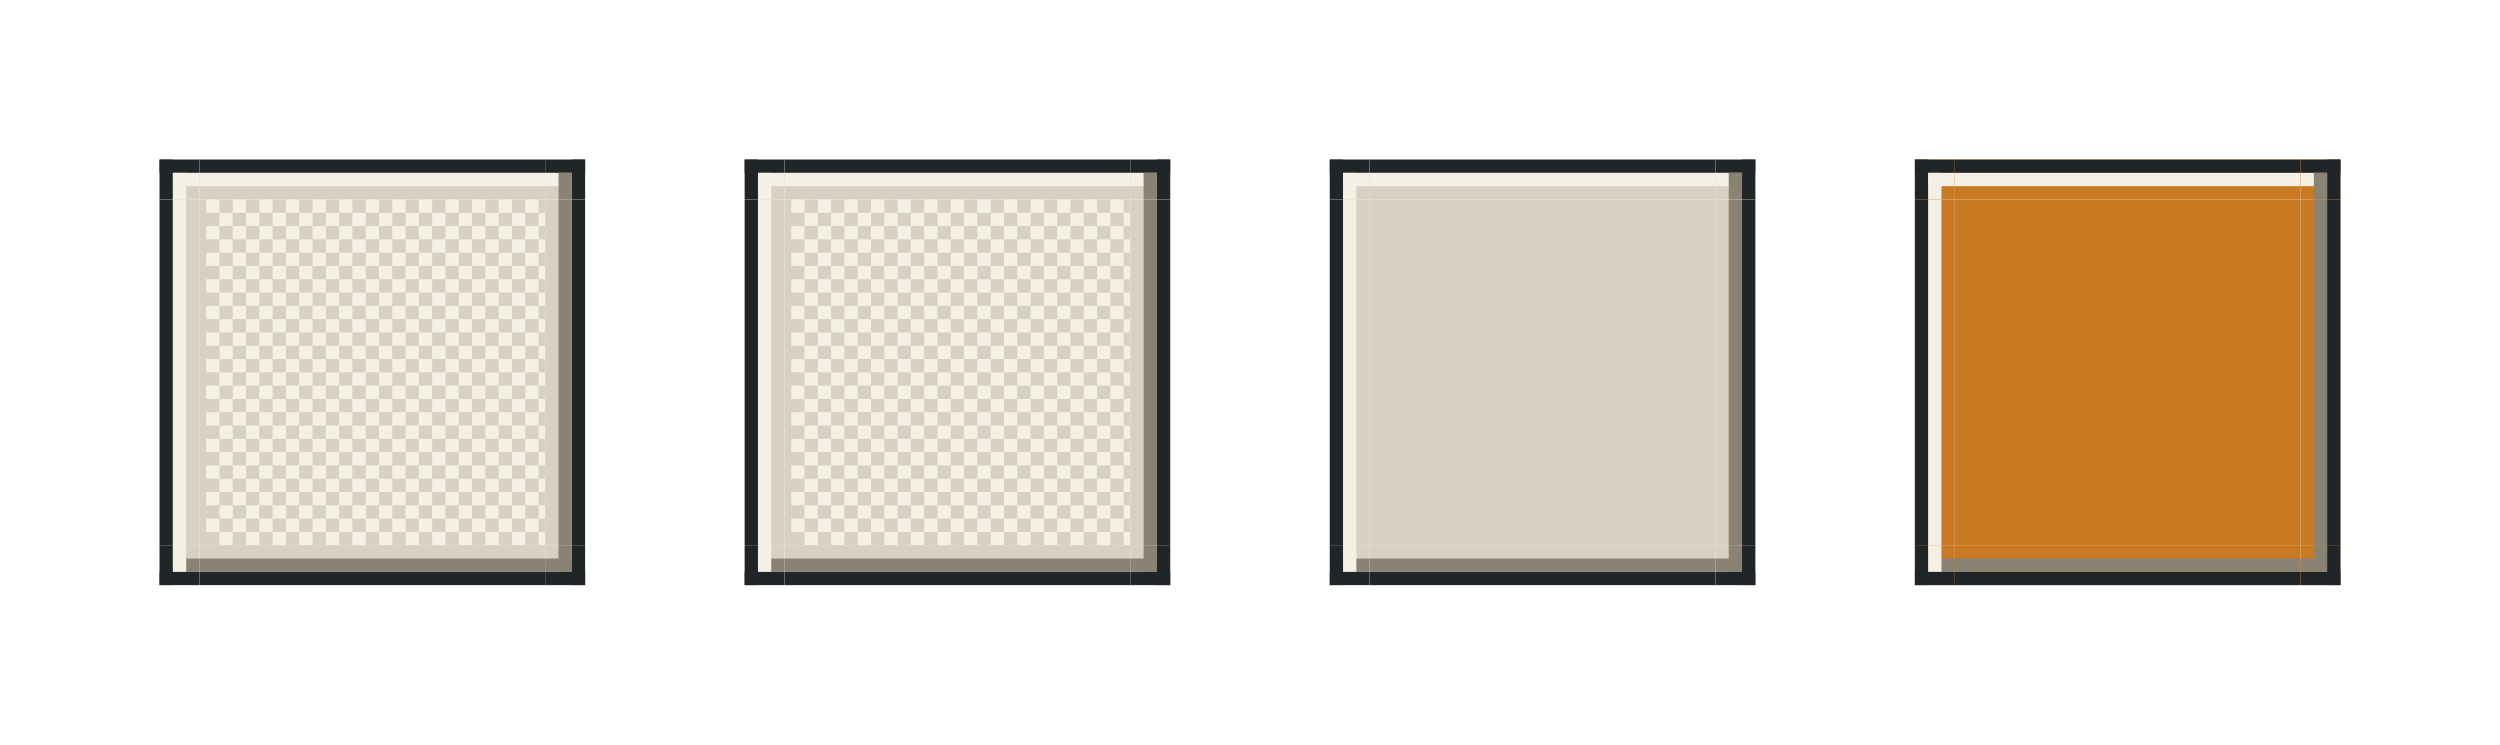
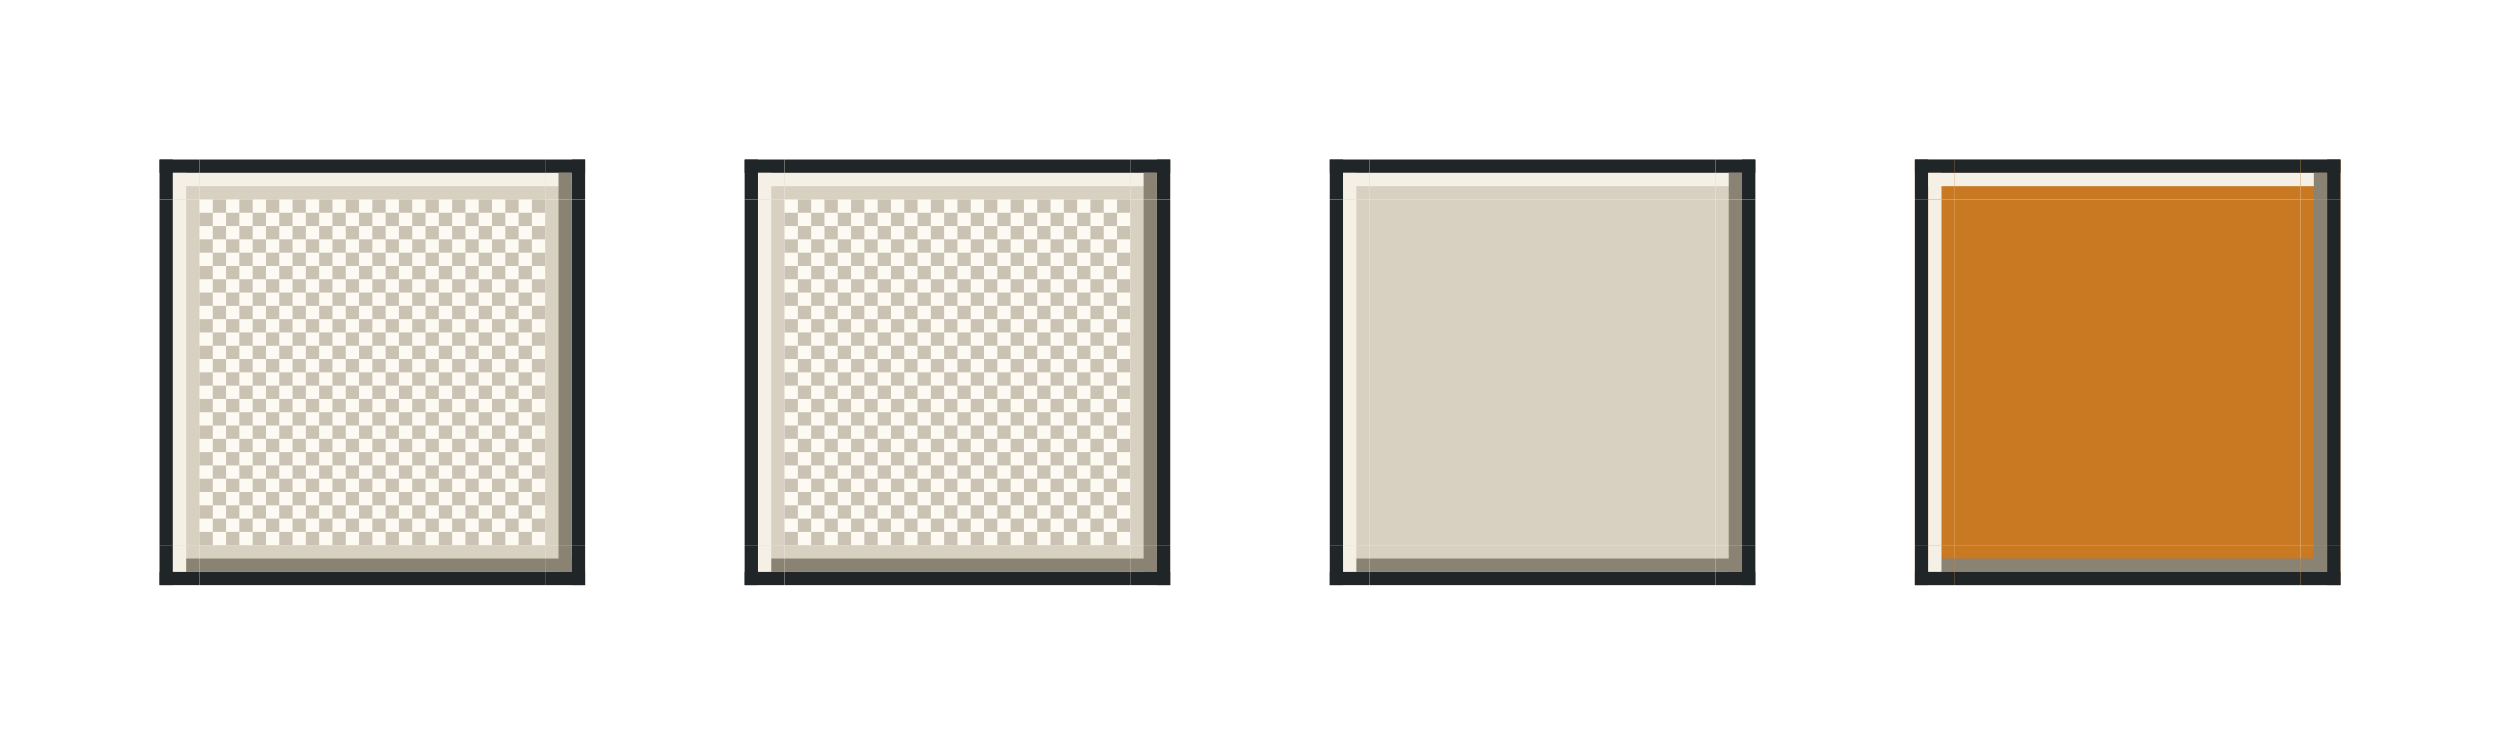
<svg xmlns="http://www.w3.org/2000/svg" width="188" height="56" viewBox="0 0 188 56">
  <defs>
    <style id="current-color-scheme" type="text/css">
      .ColorScheme-Text { color:#202628; stop-color:#202628; }
      .ColorScheme-Background { color:#d8d0c0; stop-color:#d8d0c0; }
      .ColorScheme-Highlight { color:#96703a; stop-color:#96703a; }
      .ColorScheme-ViewText { color:#202628; stop-color:#202628; }
      .ColorScheme-ViewBackground { color:#f0ece0; stop-color:#f0ece0; }
      .ColorScheme-ViewHover { color:#c87922; stop-color:#c87922; }
      .ColorScheme-ViewFocus { color:#96703a; stop-color:#96703a; }
      .ColorScheme-ButtonText { color:#202628; stop-color:#202628; }
      .ColorScheme-ButtonBackground { color:#d8d0c0; stop-color:#d8d0c0; }
      .ColorScheme-ButtonHover { color:#c87922; stop-color:#c87922; }
      .ColorScheme-ButtonFocus { color:#96703a; stop-color:#96703a; }
      .ColorScheme-HighlightedText { color:#f0ece0; stop-color:#f0ece0; }
      .ColorScheme-ComplementaryBackground { color:#c8bca4; stop-color:#c8bca4; }
      .ColorScheme-NegativeText { color:#a83232; stop-color:#a83232; }
      .ColorScheme-NeutralText { color:#c87922; stop-color:#c87922; }
      .ColorScheme-PositiveText { color:#39734a; stop-color:#39734a; }
    </style>
  </defs>
  <g id="background-vertical-topleft">
    <rect x="12" y="12" width="3" height="3" class="ColorScheme-Background" style="fill:currentColor;fill-opacity:1;stroke:none" />
    <rect x="12" y="12" width="3" height="1" fill="#202628" />
    <rect x="13" y="13" width="2" height="1" fill="#f4f0e6" />
    <rect x="12" y="12" width="1" height="3" fill="#202628" />
    <rect x="13" y="13" width="1" height="2" fill="#f4f0e6" />
  </g>
  <g id="background-vertical-top">
    <rect x="15" y="12" width="26" height="3" class="ColorScheme-Background" style="fill:currentColor;fill-opacity:1;stroke:none" />
    <rect x="15" y="12" width="26" height="1" fill="#202628" />
    <rect x="15" y="13" width="26" height="1" fill="#f4f0e6" />
  </g>
  <g id="background-vertical-topright">
    <rect x="41" y="12" width="3" height="3" class="ColorScheme-Background" style="fill:currentColor;fill-opacity:1;stroke:none" />
    <rect x="41" y="12" width="3" height="1" fill="#202628" />
    <rect x="41" y="13" width="2" height="1" fill="#f4f0e6" />
    <rect x="43" y="12" width="1" height="3" fill="#202628" />
    <rect x="42" y="13" width="1" height="2" fill="#8a8272" />
  </g>
  <g id="background-vertical-left">
    <rect x="12" y="15" width="3" height="26" class="ColorScheme-Background" style="fill:currentColor;fill-opacity:1;stroke:none" />
    <rect x="12" y="15" width="1" height="26" fill="#202628" />
    <rect x="13" y="15" width="1" height="26" fill="#f4f0e6" />
  </g>
  <g id="background-vertical-center">
    <rect x="15" y="15" width="26" height="26" class="ColorScheme-Background" style="fill:currentColor;fill-opacity:1;stroke:none" />
-     <line x1="15.5" y1="15.5" x2="41" y2="15.5" stroke="#f4f0e6" stroke-width="1" stroke-dasharray="1 1" />
-     <line x1="16.5" y1="16.5" x2="41" y2="16.5" stroke="#f4f0e6" stroke-width="1" stroke-dasharray="1 1" />
-     <line x1="15.5" y1="17.5" x2="41" y2="17.5" stroke="#f4f0e6" stroke-width="1" stroke-dasharray="1 1" />
-     <line x1="16.5" y1="18.5" x2="41" y2="18.5" stroke="#f4f0e6" stroke-width="1" stroke-dasharray="1 1" />
-     <line x1="15.5" y1="19.5" x2="41" y2="19.5" stroke="#f4f0e6" stroke-width="1" stroke-dasharray="1 1" />
-     <line x1="16.5" y1="20.5" x2="41" y2="20.5" stroke="#f4f0e6" stroke-width="1" stroke-dasharray="1 1" />
-     <line x1="15.5" y1="21.5" x2="41" y2="21.5" stroke="#f4f0e6" stroke-width="1" stroke-dasharray="1 1" />
-     <line x1="16.5" y1="22.5" x2="41" y2="22.5" stroke="#f4f0e6" stroke-width="1" stroke-dasharray="1 1" />
-     <line x1="15.5" y1="23.5" x2="41" y2="23.5" stroke="#f4f0e6" stroke-width="1" stroke-dasharray="1 1" />
-     <line x1="16.5" y1="24.5" x2="41" y2="24.5" stroke="#f4f0e6" stroke-width="1" stroke-dasharray="1 1" />
-     <line x1="15.5" y1="25.5" x2="41" y2="25.5" stroke="#f4f0e6" stroke-width="1" stroke-dasharray="1 1" />
-     <line x1="16.5" y1="26.5" x2="41" y2="26.5" stroke="#f4f0e6" stroke-width="1" stroke-dasharray="1 1" />
-     <line x1="15.5" y1="27.5" x2="41" y2="27.5" stroke="#f4f0e6" stroke-width="1" stroke-dasharray="1 1" />
-     <line x1="16.5" y1="28.5" x2="41" y2="28.5" stroke="#f4f0e6" stroke-width="1" stroke-dasharray="1 1" />
-     <line x1="15.5" y1="29.5" x2="41" y2="29.5" stroke="#f4f0e6" stroke-width="1" stroke-dasharray="1 1" />
-     <line x1="16.5" y1="30.5" x2="41" y2="30.5" stroke="#f4f0e6" stroke-width="1" stroke-dasharray="1 1" />
-     <line x1="15.5" y1="31.5" x2="41" y2="31.5" stroke="#f4f0e6" stroke-width="1" stroke-dasharray="1 1" />
-     <line x1="16.5" y1="32.5" x2="41" y2="32.5" stroke="#f4f0e6" stroke-width="1" stroke-dasharray="1 1" />
-     <line x1="15.5" y1="33.5" x2="41" y2="33.5" stroke="#f4f0e6" stroke-width="1" stroke-dasharray="1 1" />
-     <line x1="16.5" y1="34.5" x2="41" y2="34.5" stroke="#f4f0e6" stroke-width="1" stroke-dasharray="1 1" />
-     <line x1="15.5" y1="35.5" x2="41" y2="35.5" stroke="#f4f0e6" stroke-width="1" stroke-dasharray="1 1" />
-     <line x1="16.5" y1="36.5" x2="41" y2="36.5" stroke="#f4f0e6" stroke-width="1" stroke-dasharray="1 1" />
-     <line x1="15.5" y1="37.5" x2="41" y2="37.5" stroke="#f4f0e6" stroke-width="1" stroke-dasharray="1 1" />
-     <line x1="16.5" y1="38.5" x2="41" y2="38.5" stroke="#f4f0e6" stroke-width="1" stroke-dasharray="1 1" />
-     <line x1="15.5" y1="39.5" x2="41" y2="39.5" stroke="#f4f0e6" stroke-width="1" stroke-dasharray="1 1" />
-     <line x1="16.5" y1="40.5" x2="41" y2="40.5" stroke="#f4f0e6" stroke-width="1" stroke-dasharray="1 1" />
+     <rect x="15" y="15" width="26" height="26" fill="#000000" opacity="0.07" />
+     <line x1="15" y1="15.5" x2="41" y2="15.5" stroke="#fcfaf2" stroke-width="1" stroke-dasharray="1 1" />
+     <line x1="16" y1="16.5" x2="41" y2="16.5" stroke="#fcfaf2" stroke-width="1" stroke-dasharray="1 1" />
+     <line x1="15" y1="17.5" x2="41" y2="17.5" stroke="#fcfaf2" stroke-width="1" stroke-dasharray="1 1" />
+     <line x1="16" y1="18.5" x2="41" y2="18.5" stroke="#fcfaf2" stroke-width="1" stroke-dasharray="1 1" />
+     <line x1="15" y1="19.5" x2="41" y2="19.5" stroke="#fcfaf2" stroke-width="1" stroke-dasharray="1 1" />
+     <line x1="16" y1="20.5" x2="41" y2="20.5" stroke="#fcfaf2" stroke-width="1" stroke-dasharray="1 1" />
+     <line x1="15" y1="21.5" x2="41" y2="21.5" stroke="#fcfaf2" stroke-width="1" stroke-dasharray="1 1" />
+     <line x1="16" y1="22.5" x2="41" y2="22.5" stroke="#fcfaf2" stroke-width="1" stroke-dasharray="1 1" />
+     <line x1="15" y1="23.5" x2="41" y2="23.5" stroke="#fcfaf2" stroke-width="1" stroke-dasharray="1 1" />
+     <line x1="16" y1="24.5" x2="41" y2="24.5" stroke="#fcfaf2" stroke-width="1" stroke-dasharray="1 1" />
+     <line x1="15" y1="25.5" x2="41" y2="25.5" stroke="#fcfaf2" stroke-width="1" stroke-dasharray="1 1" />
+     <line x1="16" y1="26.5" x2="41" y2="26.5" stroke="#fcfaf2" stroke-width="1" stroke-dasharray="1 1" />
+     <line x1="15" y1="27.5" x2="41" y2="27.5" stroke="#fcfaf2" stroke-width="1" stroke-dasharray="1 1" />
+     <line x1="16" y1="28.5" x2="41" y2="28.5" stroke="#fcfaf2" stroke-width="1" stroke-dasharray="1 1" />
+     <line x1="15" y1="29.5" x2="41" y2="29.5" stroke="#fcfaf2" stroke-width="1" stroke-dasharray="1 1" />
+     <line x1="16" y1="30.5" x2="41" y2="30.5" stroke="#fcfaf2" stroke-width="1" stroke-dasharray="1 1" />
+     <line x1="15" y1="31.5" x2="41" y2="31.5" stroke="#fcfaf2" stroke-width="1" stroke-dasharray="1 1" />
+     <line x1="16" y1="32.5" x2="41" y2="32.5" stroke="#fcfaf2" stroke-width="1" stroke-dasharray="1 1" />
+     <line x1="15" y1="33.5" x2="41" y2="33.5" stroke="#fcfaf2" stroke-width="1" stroke-dasharray="1 1" />
+     <line x1="16" y1="34.5" x2="41" y2="34.5" stroke="#fcfaf2" stroke-width="1" stroke-dasharray="1 1" />
+     <line x1="15" y1="35.5" x2="41" y2="35.5" stroke="#fcfaf2" stroke-width="1" stroke-dasharray="1 1" />
+     <line x1="16" y1="36.5" x2="41" y2="36.5" stroke="#fcfaf2" stroke-width="1" stroke-dasharray="1 1" />
+     <line x1="15" y1="37.5" x2="41" y2="37.5" stroke="#fcfaf2" stroke-width="1" stroke-dasharray="1 1" />
+     <line x1="16" y1="38.5" x2="41" y2="38.5" stroke="#fcfaf2" stroke-width="1" stroke-dasharray="1 1" />
+     <line x1="15" y1="39.5" x2="41" y2="39.5" stroke="#fcfaf2" stroke-width="1" stroke-dasharray="1 1" />
+     <line x1="16" y1="40.5" x2="41" y2="40.5" stroke="#fcfaf2" stroke-width="1" stroke-dasharray="1 1" />
  </g>
  <g id="background-vertical-right">
    <rect x="41" y="15" width="3" height="26" class="ColorScheme-Background" style="fill:currentColor;fill-opacity:1;stroke:none" />
    <rect x="43" y="15" width="1" height="26" fill="#202628" />
    <rect x="42" y="15" width="1" height="26" fill="#8a8272" />
  </g>
  <g id="background-vertical-bottomleft">
    <rect x="12" y="41" width="3" height="3" class="ColorScheme-Background" style="fill:currentColor;fill-opacity:1;stroke:none" />
    <rect x="12" y="43" width="3" height="1" fill="#202628" />
    <rect x="13" y="42" width="2" height="1" fill="#8a8272" />
    <rect x="12" y="41" width="1" height="3" fill="#202628" />
    <rect x="13" y="41" width="1" height="2" fill="#f4f0e6" />
  </g>
  <g id="background-vertical-bottom">
    <rect x="15" y="41" width="26" height="3" class="ColorScheme-Background" style="fill:currentColor;fill-opacity:1;stroke:none" />
    <rect x="15" y="43" width="26" height="1" fill="#202628" />
    <rect x="15" y="42" width="26" height="1" fill="#8a8272" />
  </g>
  <g id="background-vertical-bottomright">
    <rect x="41" y="41" width="3" height="3" class="ColorScheme-Background" style="fill:currentColor;fill-opacity:1;stroke:none" />
    <rect x="41" y="43" width="3" height="1" fill="#202628" />
    <rect x="41" y="42" width="2" height="1" fill="#8a8272" />
    <rect x="43" y="41" width="1" height="3" fill="#202628" />
    <rect x="42" y="41" width="1" height="2" fill="#8a8272" />
  </g>
  <rect id="background-vertical-hint-scrollbar-size" x="13" y="15" width="6" height="6" fill="#00ff00" opacity="0" />
  <g id="background-horizontal-topleft">
    <rect x="56" y="12" width="3" height="3" class="ColorScheme-Background" style="fill:currentColor;fill-opacity:1;stroke:none" />
    <rect x="56" y="12" width="3" height="1" fill="#202628" />
    <rect x="57" y="13" width="2" height="1" fill="#f4f0e6" />
    <rect x="56" y="12" width="1" height="3" fill="#202628" />
    <rect x="57" y="13" width="1" height="2" fill="#f4f0e6" />
  </g>
  <g id="background-horizontal-top">
    <rect x="59" y="12" width="26" height="3" class="ColorScheme-Background" style="fill:currentColor;fill-opacity:1;stroke:none" />
    <rect x="59" y="12" width="26" height="1" fill="#202628" />
    <rect x="59" y="13" width="26" height="1" fill="#f4f0e6" />
  </g>
  <g id="background-horizontal-topright">
    <rect x="85" y="12" width="3" height="3" class="ColorScheme-Background" style="fill:currentColor;fill-opacity:1;stroke:none" />
    <rect x="85" y="12" width="3" height="1" fill="#202628" />
    <rect x="85" y="13" width="2" height="1" fill="#f4f0e6" />
    <rect x="87" y="12" width="1" height="3" fill="#202628" />
    <rect x="86" y="13" width="1" height="2" fill="#8a8272" />
  </g>
  <g id="background-horizontal-left">
    <rect x="56" y="15" width="3" height="26" class="ColorScheme-Background" style="fill:currentColor;fill-opacity:1;stroke:none" />
    <rect x="56" y="15" width="1" height="26" fill="#202628" />
    <rect x="57" y="15" width="1" height="26" fill="#f4f0e6" />
  </g>
  <g id="background-horizontal-center">
    <rect x="59" y="15" width="26" height="26" class="ColorScheme-Background" style="fill:currentColor;fill-opacity:1;stroke:none" />
-     <line x1="59.5" y1="15.5" x2="85" y2="15.5" stroke="#f4f0e6" stroke-width="1" stroke-dasharray="1 1" />
-     <line x1="60.5" y1="16.5" x2="85" y2="16.5" stroke="#f4f0e6" stroke-width="1" stroke-dasharray="1 1" />
-     <line x1="59.5" y1="17.5" x2="85" y2="17.5" stroke="#f4f0e6" stroke-width="1" stroke-dasharray="1 1" />
-     <line x1="60.5" y1="18.5" x2="85" y2="18.5" stroke="#f4f0e6" stroke-width="1" stroke-dasharray="1 1" />
-     <line x1="59.5" y1="19.5" x2="85" y2="19.5" stroke="#f4f0e6" stroke-width="1" stroke-dasharray="1 1" />
-     <line x1="60.5" y1="20.5" x2="85" y2="20.5" stroke="#f4f0e6" stroke-width="1" stroke-dasharray="1 1" />
-     <line x1="59.5" y1="21.5" x2="85" y2="21.5" stroke="#f4f0e6" stroke-width="1" stroke-dasharray="1 1" />
-     <line x1="60.5" y1="22.5" x2="85" y2="22.5" stroke="#f4f0e6" stroke-width="1" stroke-dasharray="1 1" />
-     <line x1="59.5" y1="23.5" x2="85" y2="23.5" stroke="#f4f0e6" stroke-width="1" stroke-dasharray="1 1" />
-     <line x1="60.5" y1="24.5" x2="85" y2="24.5" stroke="#f4f0e6" stroke-width="1" stroke-dasharray="1 1" />
-     <line x1="59.5" y1="25.5" x2="85" y2="25.5" stroke="#f4f0e6" stroke-width="1" stroke-dasharray="1 1" />
-     <line x1="60.5" y1="26.5" x2="85" y2="26.5" stroke="#f4f0e6" stroke-width="1" stroke-dasharray="1 1" />
-     <line x1="59.5" y1="27.5" x2="85" y2="27.5" stroke="#f4f0e6" stroke-width="1" stroke-dasharray="1 1" />
-     <line x1="60.5" y1="28.5" x2="85" y2="28.5" stroke="#f4f0e6" stroke-width="1" stroke-dasharray="1 1" />
-     <line x1="59.5" y1="29.5" x2="85" y2="29.5" stroke="#f4f0e6" stroke-width="1" stroke-dasharray="1 1" />
-     <line x1="60.5" y1="30.5" x2="85" y2="30.5" stroke="#f4f0e6" stroke-width="1" stroke-dasharray="1 1" />
-     <line x1="59.5" y1="31.5" x2="85" y2="31.5" stroke="#f4f0e6" stroke-width="1" stroke-dasharray="1 1" />
-     <line x1="60.5" y1="32.5" x2="85" y2="32.5" stroke="#f4f0e6" stroke-width="1" stroke-dasharray="1 1" />
-     <line x1="59.5" y1="33.5" x2="85" y2="33.5" stroke="#f4f0e6" stroke-width="1" stroke-dasharray="1 1" />
-     <line x1="60.5" y1="34.5" x2="85" y2="34.5" stroke="#f4f0e6" stroke-width="1" stroke-dasharray="1 1" />
-     <line x1="59.5" y1="35.5" x2="85" y2="35.5" stroke="#f4f0e6" stroke-width="1" stroke-dasharray="1 1" />
-     <line x1="60.5" y1="36.5" x2="85" y2="36.5" stroke="#f4f0e6" stroke-width="1" stroke-dasharray="1 1" />
-     <line x1="59.5" y1="37.5" x2="85" y2="37.5" stroke="#f4f0e6" stroke-width="1" stroke-dasharray="1 1" />
-     <line x1="60.5" y1="38.5" x2="85" y2="38.5" stroke="#f4f0e6" stroke-width="1" stroke-dasharray="1 1" />
-     <line x1="59.5" y1="39.5" x2="85" y2="39.5" stroke="#f4f0e6" stroke-width="1" stroke-dasharray="1 1" />
-     <line x1="60.5" y1="40.5" x2="85" y2="40.5" stroke="#f4f0e6" stroke-width="1" stroke-dasharray="1 1" />
+     <rect x="59" y="15" width="26" height="26" fill="#000000" opacity="0.07" />
+     <line x1="59" y1="15.5" x2="85" y2="15.5" stroke="#fcfaf2" stroke-width="1" stroke-dasharray="1 1" />
+     <line x1="60" y1="16.5" x2="85" y2="16.5" stroke="#fcfaf2" stroke-width="1" stroke-dasharray="1 1" />
+     <line x1="59" y1="17.5" x2="85" y2="17.5" stroke="#fcfaf2" stroke-width="1" stroke-dasharray="1 1" />
+     <line x1="60" y1="18.5" x2="85" y2="18.5" stroke="#fcfaf2" stroke-width="1" stroke-dasharray="1 1" />
+     <line x1="59" y1="19.5" x2="85" y2="19.5" stroke="#fcfaf2" stroke-width="1" stroke-dasharray="1 1" />
+     <line x1="60" y1="20.5" x2="85" y2="20.5" stroke="#fcfaf2" stroke-width="1" stroke-dasharray="1 1" />
+     <line x1="59" y1="21.5" x2="85" y2="21.5" stroke="#fcfaf2" stroke-width="1" stroke-dasharray="1 1" />
+     <line x1="60" y1="22.5" x2="85" y2="22.5" stroke="#fcfaf2" stroke-width="1" stroke-dasharray="1 1" />
+     <line x1="59" y1="23.5" x2="85" y2="23.5" stroke="#fcfaf2" stroke-width="1" stroke-dasharray="1 1" />
+     <line x1="60" y1="24.5" x2="85" y2="24.5" stroke="#fcfaf2" stroke-width="1" stroke-dasharray="1 1" />
+     <line x1="59" y1="25.5" x2="85" y2="25.5" stroke="#fcfaf2" stroke-width="1" stroke-dasharray="1 1" />
+     <line x1="60" y1="26.5" x2="85" y2="26.5" stroke="#fcfaf2" stroke-width="1" stroke-dasharray="1 1" />
+     <line x1="59" y1="27.5" x2="85" y2="27.5" stroke="#fcfaf2" stroke-width="1" stroke-dasharray="1 1" />
+     <line x1="60" y1="28.5" x2="85" y2="28.5" stroke="#fcfaf2" stroke-width="1" stroke-dasharray="1 1" />
+     <line x1="59" y1="29.5" x2="85" y2="29.5" stroke="#fcfaf2" stroke-width="1" stroke-dasharray="1 1" />
+     <line x1="60" y1="30.5" x2="85" y2="30.5" stroke="#fcfaf2" stroke-width="1" stroke-dasharray="1 1" />
+     <line x1="59" y1="31.5" x2="85" y2="31.5" stroke="#fcfaf2" stroke-width="1" stroke-dasharray="1 1" />
+     <line x1="60" y1="32.5" x2="85" y2="32.5" stroke="#fcfaf2" stroke-width="1" stroke-dasharray="1 1" />
+     <line x1="59" y1="33.5" x2="85" y2="33.5" stroke="#fcfaf2" stroke-width="1" stroke-dasharray="1 1" />
+     <line x1="60" y1="34.5" x2="85" y2="34.5" stroke="#fcfaf2" stroke-width="1" stroke-dasharray="1 1" />
+     <line x1="59" y1="35.5" x2="85" y2="35.5" stroke="#fcfaf2" stroke-width="1" stroke-dasharray="1 1" />
+     <line x1="60" y1="36.5" x2="85" y2="36.5" stroke="#fcfaf2" stroke-width="1" stroke-dasharray="1 1" />
+     <line x1="59" y1="37.5" x2="85" y2="37.5" stroke="#fcfaf2" stroke-width="1" stroke-dasharray="1 1" />
+     <line x1="60" y1="38.5" x2="85" y2="38.5" stroke="#fcfaf2" stroke-width="1" stroke-dasharray="1 1" />
+     <line x1="59" y1="39.5" x2="85" y2="39.5" stroke="#fcfaf2" stroke-width="1" stroke-dasharray="1 1" />
+     <line x1="60" y1="40.5" x2="85" y2="40.5" stroke="#fcfaf2" stroke-width="1" stroke-dasharray="1 1" />
  </g>
  <g id="background-horizontal-right">
    <rect x="85" y="15" width="3" height="26" class="ColorScheme-Background" style="fill:currentColor;fill-opacity:1;stroke:none" />
    <rect x="87" y="15" width="1" height="26" fill="#202628" />
    <rect x="86" y="15" width="1" height="26" fill="#8a8272" />
  </g>
  <g id="background-horizontal-bottomleft">
    <rect x="56" y="41" width="3" height="3" class="ColorScheme-Background" style="fill:currentColor;fill-opacity:1;stroke:none" />
    <rect x="56" y="43" width="3" height="1" fill="#202628" />
    <rect x="57" y="42" width="2" height="1" fill="#8a8272" />
    <rect x="56" y="41" width="1" height="3" fill="#202628" />
    <rect x="57" y="41" width="1" height="2" fill="#f4f0e6" />
  </g>
  <g id="background-horizontal-bottom">
    <rect x="59" y="41" width="26" height="3" class="ColorScheme-Background" style="fill:currentColor;fill-opacity:1;stroke:none" />
    <rect x="59" y="43" width="26" height="1" fill="#202628" />
    <rect x="59" y="42" width="26" height="1" fill="#8a8272" />
  </g>
  <g id="background-horizontal-bottomright">
    <rect x="85" y="41" width="3" height="3" class="ColorScheme-Background" style="fill:currentColor;fill-opacity:1;stroke:none" />
    <rect x="85" y="43" width="3" height="1" fill="#202628" />
    <rect x="85" y="42" width="2" height="1" fill="#8a8272" />
    <rect x="87" y="41" width="1" height="3" fill="#202628" />
    <rect x="86" y="41" width="1" height="2" fill="#8a8272" />
  </g>
  <rect id="background-horizontal-hint-scrollbar-size" x="57" y="15" width="6" height="6" fill="#00ff00" opacity="0" />
  <g id="slider-topleft">
    <rect x="100" y="12" width="3" height="3" class="ColorScheme-Background" style="fill:currentColor;fill-opacity:1;stroke:none" />
    <rect x="100" y="12" width="3" height="1" fill="#202628" />
    <rect x="101" y="13" width="2" height="1" fill="#f4f0e6" />
    <rect x="100" y="12" width="1" height="3" fill="#202628" />
    <rect x="101" y="13" width="1" height="2" fill="#f4f0e6" />
  </g>
  <g id="slider-top">
    <rect x="103" y="12" width="26" height="3" class="ColorScheme-Background" style="fill:currentColor;fill-opacity:1;stroke:none" />
    <rect x="103" y="12" width="26" height="1" fill="#202628" />
    <rect x="103" y="13" width="26" height="1" fill="#f4f0e6" />
  </g>
  <g id="slider-topright">
    <rect x="129" y="12" width="3" height="3" class="ColorScheme-Background" style="fill:currentColor;fill-opacity:1;stroke:none" />
    <rect x="129" y="12" width="3" height="1" fill="#202628" />
    <rect x="129" y="13" width="2" height="1" fill="#f4f0e6" />
    <rect x="131" y="12" width="1" height="3" fill="#202628" />
    <rect x="130" y="13" width="1" height="2" fill="#8a8272" />
  </g>
  <g id="slider-left">
    <rect x="100" y="15" width="3" height="26" class="ColorScheme-Background" style="fill:currentColor;fill-opacity:1;stroke:none" />
    <rect x="100" y="15" width="1" height="26" fill="#202628" />
    <rect x="101" y="15" width="1" height="26" fill="#f4f0e6" />
  </g>
  <g id="slider-center">
    <rect x="103" y="15" width="26" height="26" class="ColorScheme-Background" style="fill:currentColor;fill-opacity:1;stroke:none" />
  </g>
  <g id="slider-right">
    <rect x="129" y="15" width="3" height="26" class="ColorScheme-Background" style="fill:currentColor;fill-opacity:1;stroke:none" />
    <rect x="131" y="15" width="1" height="26" fill="#202628" />
    <rect x="130" y="15" width="1" height="26" fill="#8a8272" />
  </g>
  <g id="slider-bottomleft">
    <rect x="100" y="41" width="3" height="3" class="ColorScheme-Background" style="fill:currentColor;fill-opacity:1;stroke:none" />
    <rect x="100" y="43" width="3" height="1" fill="#202628" />
    <rect x="101" y="42" width="2" height="1" fill="#8a8272" />
    <rect x="100" y="41" width="1" height="3" fill="#202628" />
    <rect x="101" y="41" width="1" height="2" fill="#f4f0e6" />
  </g>
  <g id="slider-bottom">
    <rect x="103" y="41" width="26" height="3" class="ColorScheme-Background" style="fill:currentColor;fill-opacity:1;stroke:none" />
    <rect x="103" y="43" width="26" height="1" fill="#202628" />
    <rect x="103" y="42" width="26" height="1" fill="#8a8272" />
  </g>
  <g id="slider-bottomright">
    <rect x="129" y="41" width="3" height="3" class="ColorScheme-Background" style="fill:currentColor;fill-opacity:1;stroke:none" />
    <rect x="129" y="43" width="3" height="1" fill="#202628" />
    <rect x="129" y="42" width="2" height="1" fill="#8a8272" />
    <rect x="131" y="41" width="1" height="3" fill="#202628" />
    <rect x="130" y="41" width="1" height="2" fill="#8a8272" />
  </g>
  <rect id="slider-hint-scrollbar-size" x="101" y="15" width="6" height="6" fill="#00ff00" opacity="0" />
  <g id="mouseover-slider-topleft">
    <rect x="144" y="12" width="3" height="3" class="ColorScheme-ButtonHover" style="fill:currentColor;fill-opacity:1;stroke:none" />
    <rect x="144" y="12" width="3" height="1" fill="#202628" />
    <rect x="145" y="13" width="2" height="1" fill="#f4f0e6" />
    <rect x="144" y="12" width="1" height="3" fill="#202628" />
    <rect x="145" y="13" width="1" height="2" fill="#f4f0e6" />
  </g>
  <g id="mouseover-slider-top">
    <rect x="147" y="12" width="26" height="3" class="ColorScheme-ButtonHover" style="fill:currentColor;fill-opacity:1;stroke:none" />
    <rect x="147" y="12" width="26" height="1" fill="#202628" />
    <rect x="147" y="13" width="26" height="1" fill="#f4f0e6" />
  </g>
  <g id="mouseover-slider-topright">
    <rect x="173" y="12" width="3" height="3" class="ColorScheme-ButtonHover" style="fill:currentColor;fill-opacity:1;stroke:none" />
    <rect x="173" y="12" width="3" height="1" fill="#202628" />
    <rect x="173" y="13" width="2" height="1" fill="#f4f0e6" />
    <rect x="175" y="12" width="1" height="3" fill="#202628" />
    <rect x="174" y="13" width="1" height="2" fill="#8a8272" />
  </g>
  <g id="mouseover-slider-left">
    <rect x="144" y="15" width="3" height="26" class="ColorScheme-ButtonHover" style="fill:currentColor;fill-opacity:1;stroke:none" />
    <rect x="144" y="15" width="1" height="26" fill="#202628" />
    <rect x="145" y="15" width="1" height="26" fill="#f4f0e6" />
  </g>
  <g id="mouseover-slider-center">
    <rect x="147" y="15" width="26" height="26" class="ColorScheme-ButtonHover" style="fill:currentColor;fill-opacity:1;stroke:none" />
  </g>
  <g id="mouseover-slider-right">
    <rect x="173" y="15" width="3" height="26" class="ColorScheme-ButtonHover" style="fill:currentColor;fill-opacity:1;stroke:none" />
    <rect x="175" y="15" width="1" height="26" fill="#202628" />
    <rect x="174" y="15" width="1" height="26" fill="#8a8272" />
  </g>
  <g id="mouseover-slider-bottomleft">
    <rect x="144" y="41" width="3" height="3" class="ColorScheme-ButtonHover" style="fill:currentColor;fill-opacity:1;stroke:none" />
    <rect x="144" y="43" width="3" height="1" fill="#202628" />
    <rect x="145" y="42" width="2" height="1" fill="#8a8272" />
    <rect x="144" y="41" width="1" height="3" fill="#202628" />
    <rect x="145" y="41" width="1" height="2" fill="#f4f0e6" />
  </g>
  <g id="mouseover-slider-bottom">
    <rect x="147" y="41" width="26" height="3" class="ColorScheme-ButtonHover" style="fill:currentColor;fill-opacity:1;stroke:none" />
    <rect x="147" y="43" width="26" height="1" fill="#202628" />
    <rect x="147" y="42" width="26" height="1" fill="#8a8272" />
  </g>
  <g id="mouseover-slider-bottomright">
    <rect x="173" y="41" width="3" height="3" class="ColorScheme-ButtonHover" style="fill:currentColor;fill-opacity:1;stroke:none" />
    <rect x="173" y="43" width="3" height="1" fill="#202628" />
    <rect x="173" y="42" width="2" height="1" fill="#8a8272" />
    <rect x="175" y="41" width="1" height="3" fill="#202628" />
    <rect x="174" y="41" width="1" height="2" fill="#8a8272" />
  </g>
  <rect id="mouseover-slider-hint-scrollbar-size" x="145" y="15" width="6" height="6" fill="#00ff00" opacity="0" />
  <rect id="hint-tile-center" x="0" y="-4" width="2" height="2" opacity="0" />
</svg>
